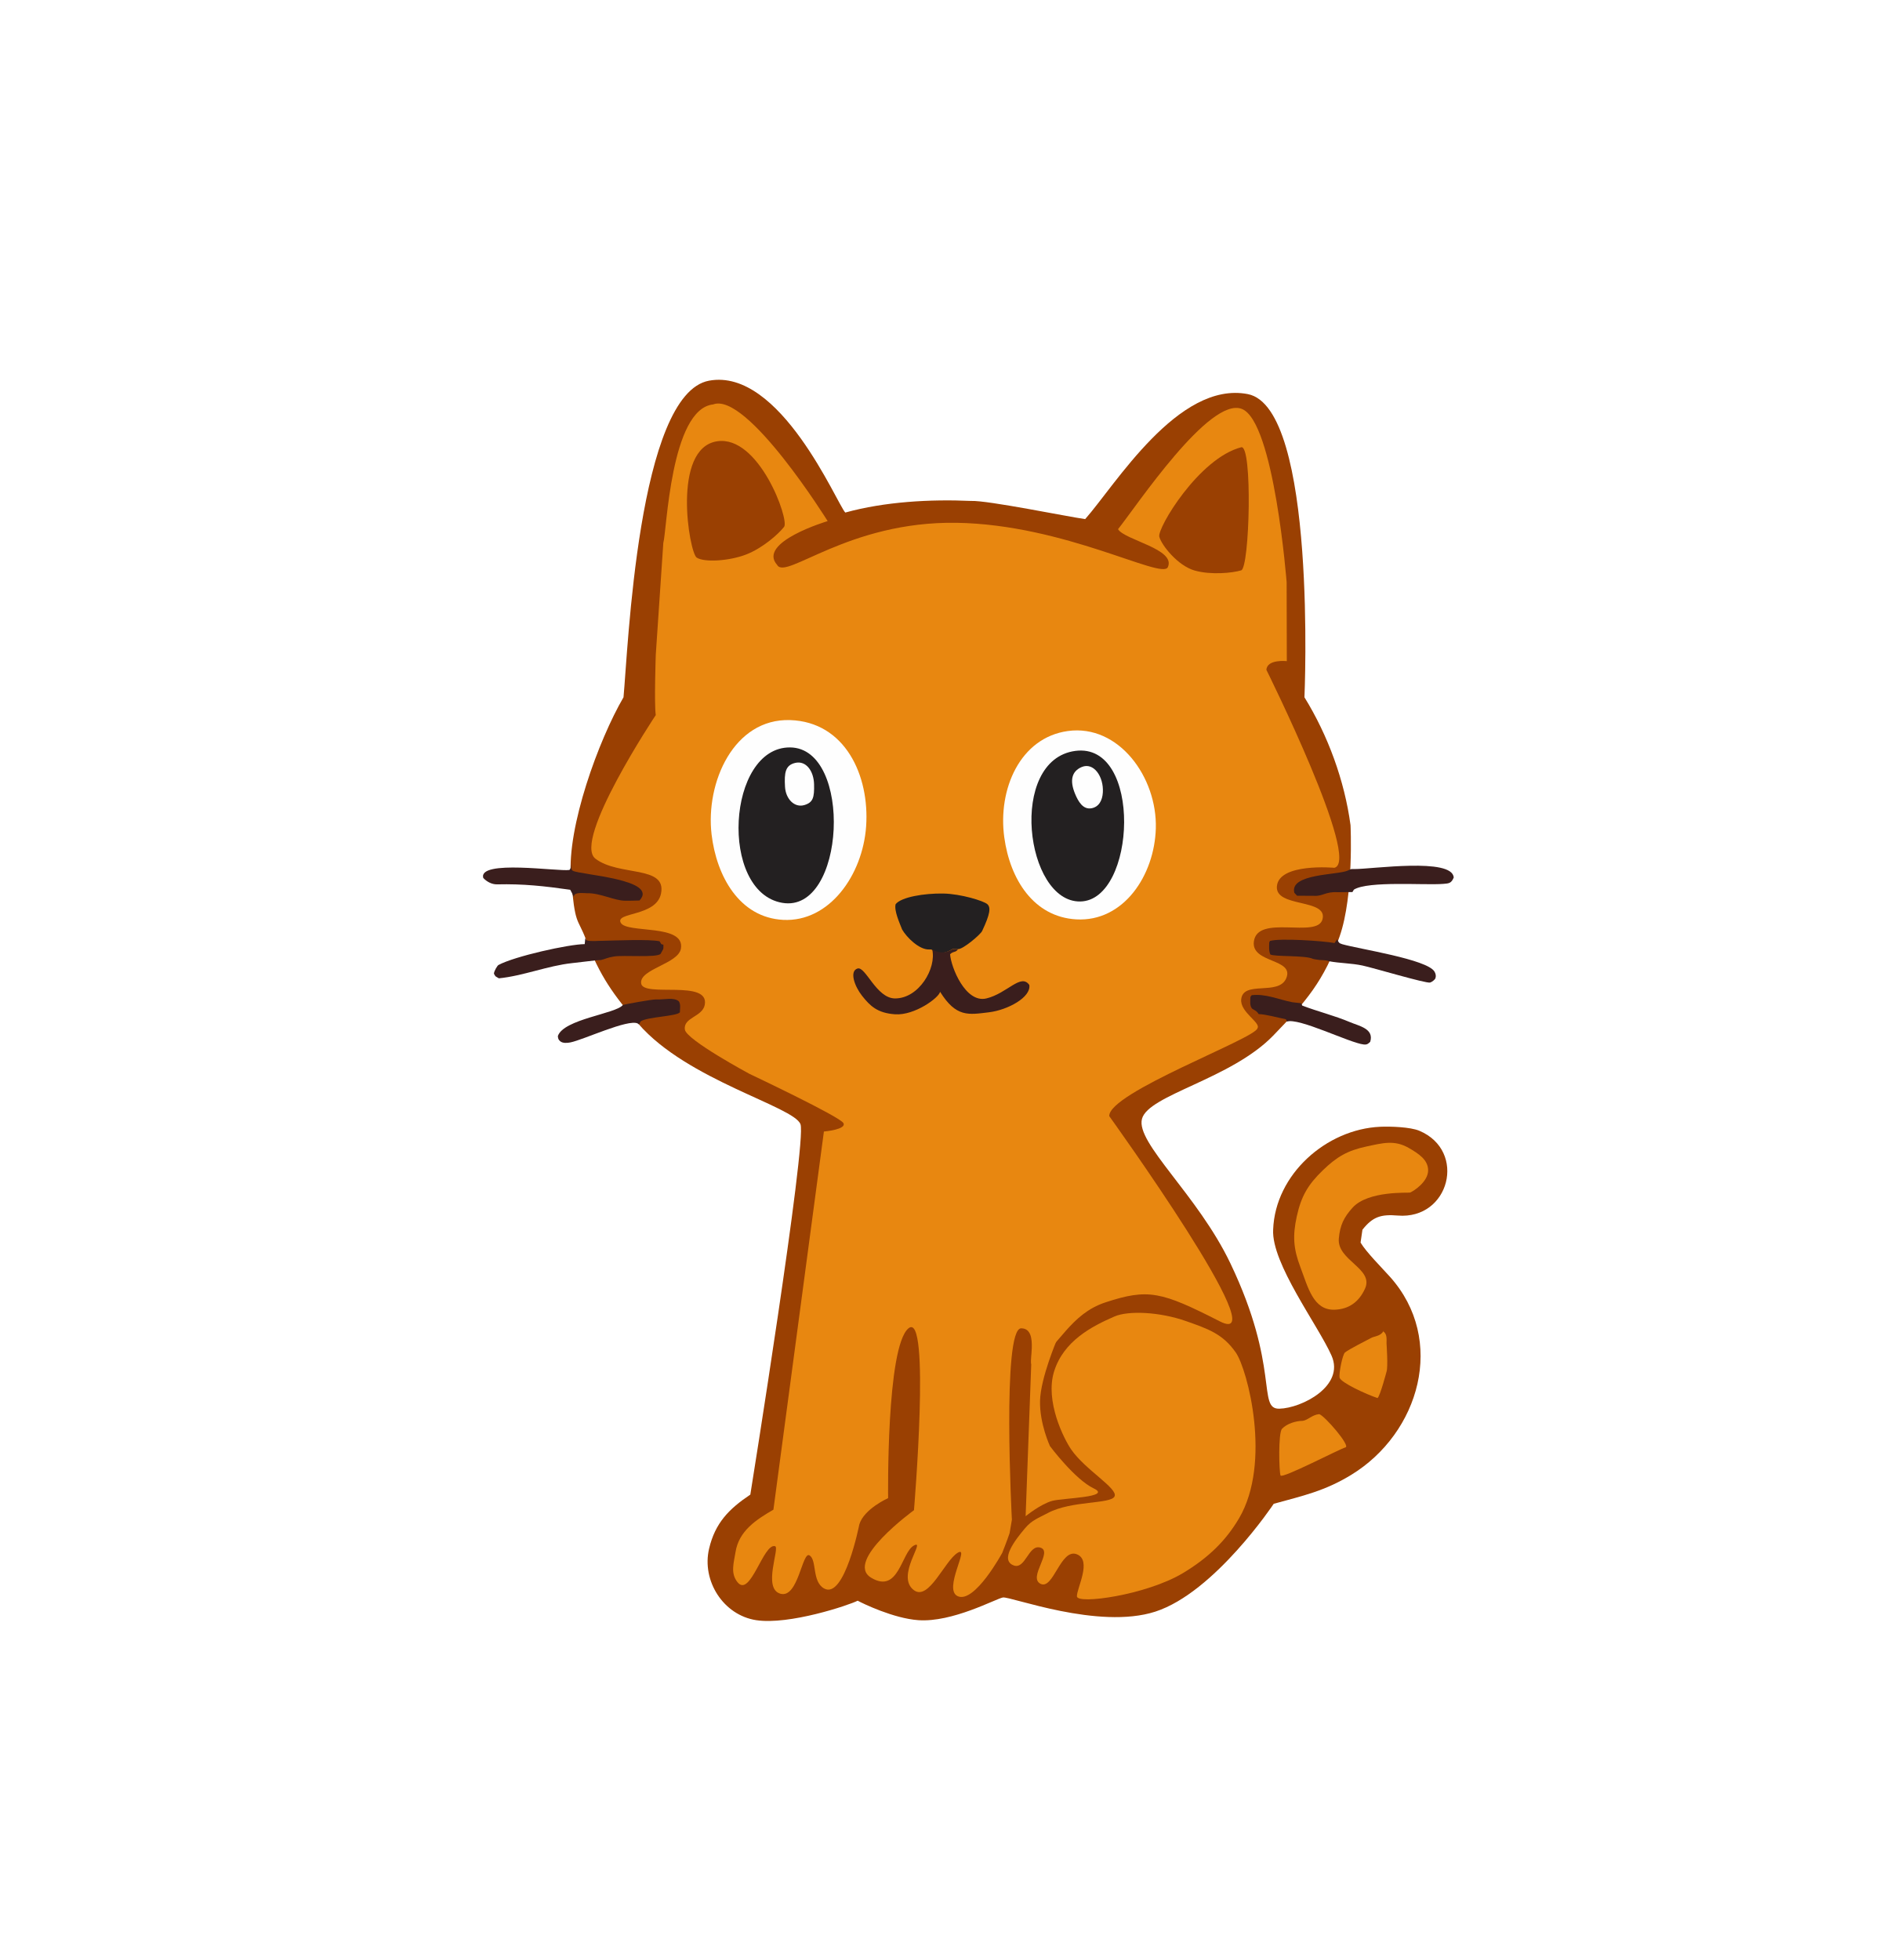
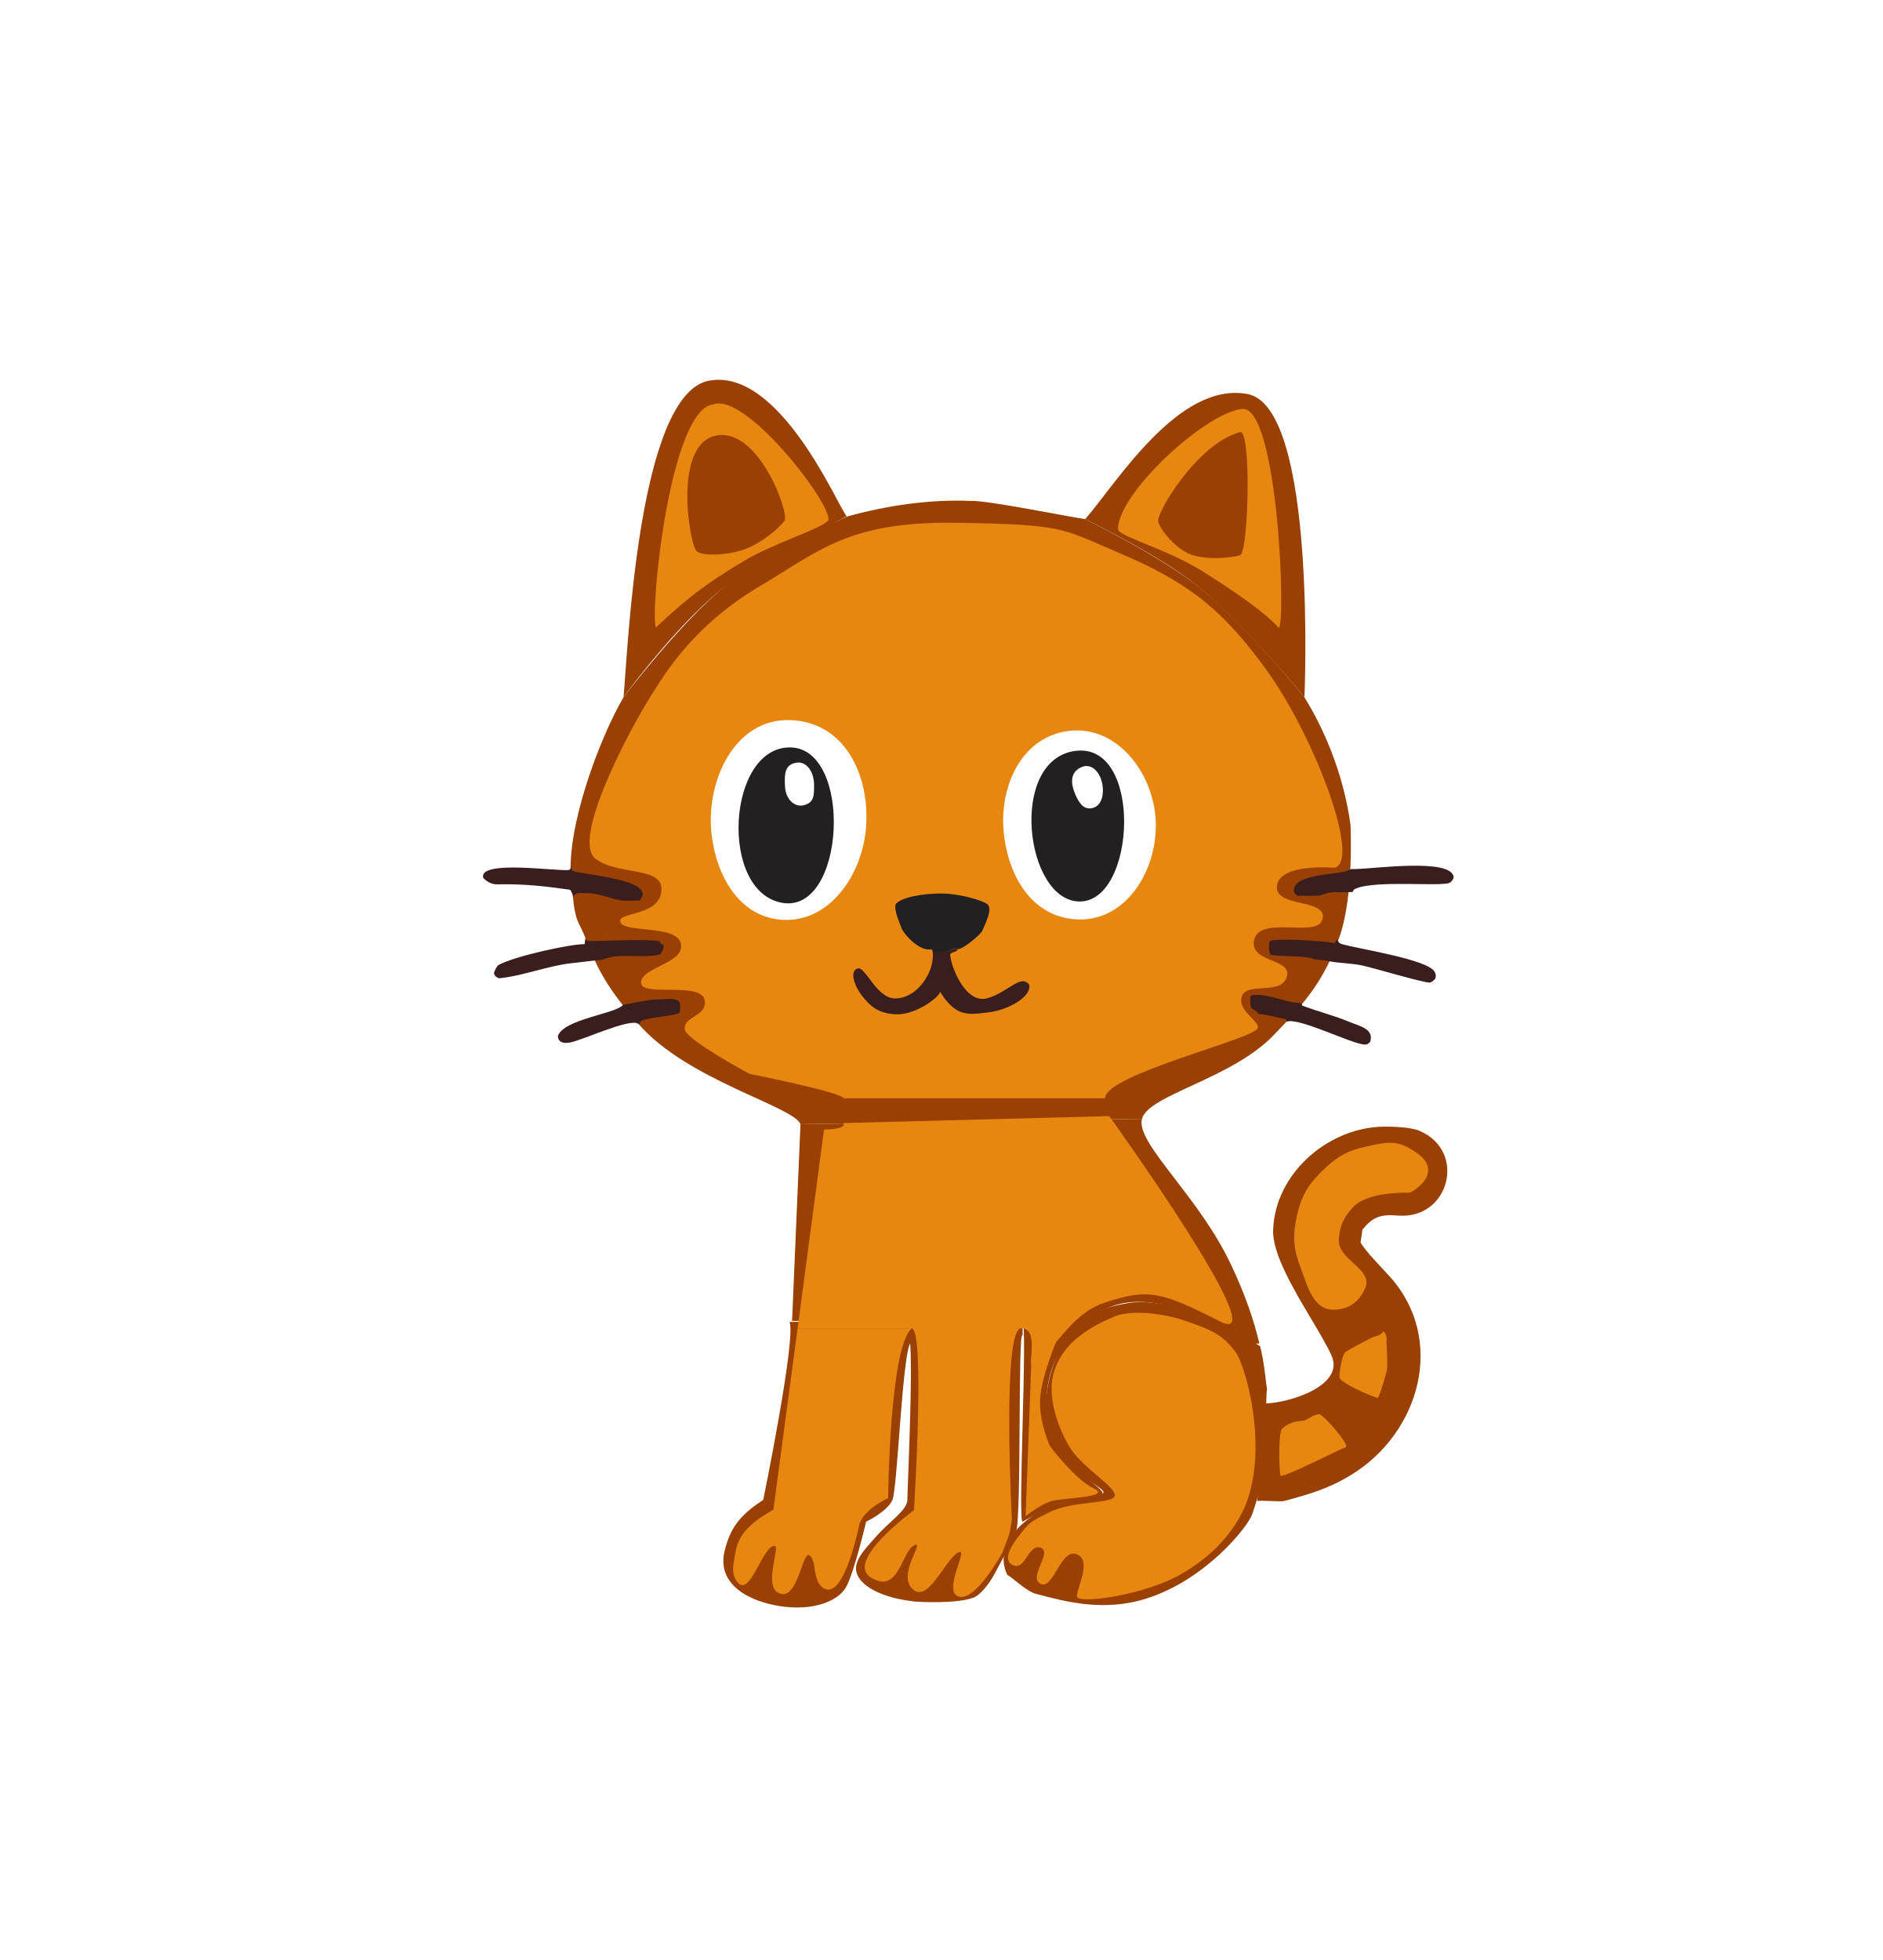
<svg xmlns="http://www.w3.org/2000/svg" width="1894" height="1972" viewBox="0 0 1894 1972" fill="none">
-   <path d="M627.379 701.551C631.896 654.201 641.801 396.181 713.488 383C785.175 369.819 842.093 506.788 850.53 515.684C890.328 504.715 936.034 502.186 977 504C993.552 503.257 1074.54 519.902 1091.92 522.28C1121.99 488.366 1185.5 383 1255.5 396.5C1325.5 410 1312.55 701.551 1312.55 701.551C1336.22 739.914 1352.87 785.282 1358.92 830.244C1358.92 830.244 1362.41 900.586 1348 942C1332.55 986.383 1313.78 1008.27 1281.06 1042C1238.55 1085.81 1155.5 1101.5 1149.07 1125.72C1142.63 1149.94 1205 1202 1238 1271C1288.16 1375.89 1264.76 1417.85 1287.29 1417.32C1309.82 1416.79 1353.33 1394.5 1339.82 1363.94C1326.31 1333.38 1279.15 1271.11 1281.06 1237.1C1283.13 1181.56 1334.55 1136.09 1388.74 1133.67C1398.97 1133.2 1419.05 1133.85 1428.18 1137.7C1476.24 1157.99 1458.57 1227.28 1406.46 1222.99C1389.65 1221.61 1381.32 1224.06 1370.9 1237.26L1369.02 1250.18C1374.52 1259.59 1390.8 1275.89 1398.59 1284.59C1455.55 1348.24 1428.33 1441.89 1359.59 1483.91C1332.9 1500.22 1310.99 1504.91 1281.63 1513.01C1281.63 1513.01 1222.36 1602.11 1162.5 1621.5C1105.27 1640.03 1016.42 1605.89 1009.11 1607.26C1001.8 1608.64 958.326 1632.53 924 1630.09C899.042 1628.32 867.844 1613.16 863 1610.5C854.624 1614.87 794.024 1635.2 760.869 1630.09C727.714 1624.99 705.914 1590.38 713.488 1558.19C719.592 1532.24 733.517 1518.12 754.984 1503.76C754.984 1503.76 812 1149 805.455 1131.12C798.91 1113.25 691.416 1086.82 642.439 1030.17C616.973 1000.72 603.557 981.943 589.736 945.544C580.744 921.865 578.676 932.676 574.5 882.5C570.324 832.324 602.315 744.537 627.379 701.551Z" fill="#9A4002" />
-   <path d="M1345.43 945C1346.98 947.952 1347.11 948.982 1350.48 949.957C1367.29 954.824 1436.22 965.16 1443.4 977.562C1444.6 979.632 1445.11 981.731 1444.4 984.071C1443.87 985.795 1440.66 988.144 1438.96 988.568C1434.79 989.608 1381.91 973.778 1370.92 971.438C1359.76 969.06 1348.3 969.195 1337.15 967.105C1334.6 965.969 1330.93 966.036 1328.02 965.882C1326.65 965.719 1321.94 965.122 1321.04 964.698C1313.37 960.988 1282.33 962.753 1278.21 960.295C1276.57 956.302 1277.05 952.743 1277.12 948.356L1277.79 946.71C1287.53 943.74 1331.41 946.626 1342.8 948.809L1345.43 945Z" fill="#3A1E1D" />
-   <path d="M588.899 944L590.252 946.072C594.927 947.449 601.231 946.46 606.341 946.54C618.564 946.275 653.312 944.798 663.591 947.006C665.992 950.4 664.564 949.806 667.52 950.474C667.588 955.964 667.698 954.039 664.615 959.805C660.068 963.712 627.416 960.751 617.673 962.374C610.394 963.587 609.668 964.762 604.736 965.888L599.233 966.264C591.381 967.14 583.515 968.161 575.667 969.008C550.963 971.666 526.508 981.882 501.979 984.309C498.221 982.017 498.829 983.095 497 979.667C497.143 976.711 500.584 971.444 501.49 970.944C517.608 962.162 572.487 949.977 588.343 949.895L588.899 944Z" fill="#3A1E1D" />
-   <path d="M1362.98 874.365C1380.29 874.49 1461.46 862.555 1462.76 882.905C1460.29 888.811 1457.93 888.826 1452.26 889.295C1433.8 890.821 1376.76 886.082 1362.31 895.066L1360.82 897.526L1345.91 897.658C1333.56 896.988 1331.03 901.899 1322.06 901.31L1305.14 901.208L1302.38 898.298C1297.24 878.817 1346.16 880.512 1356.17 875.899C1359.72 874.269 1358.31 874.311 1362.98 874.365Z" fill="#3A1E1D" />
-   <path d="M574.445 869C574.663 870.984 574.412 874.99 576.301 876.068C583.514 880.182 663.479 884.604 643.46 906C638.826 906.273 633.616 906.183 628.926 906.216C618.198 906.234 603.817 898.294 590.453 898.687C586.34 898.586 581.202 897.754 578.142 900.075L577.147 902.275C576.334 899.8 575.001 897.532 573.779 895.219C547.63 891.515 526.825 889.168 500.141 889.777C494.997 889.895 489.805 887.142 486.254 883.344C480.893 864.546 562 877.079 572.971 875.287C574.78 873.333 574.189 872.417 574.445 869Z" fill="#3A1E1D" />
-   <path d="M1258.2 1002.95L1259.43 1001.31C1273.5 999.565 1286.51 1005.68 1300.38 1008.37C1302.51 1008.77 1308.22 1009.09 1309.4 1009.47L1310.3 1011.72C1325.93 1017.73 1342.84 1021.81 1358.38 1028.41C1367.47 1032.28 1382.85 1034.94 1378.72 1048.2C1376.69 1050.17 1375.56 1051.21 1372.24 1050.88C1358.34 1049.48 1306.36 1023.39 1294.74 1027.92C1294.55 1026.44 1294.76 1027.28 1293.87 1025.5C1286.44 1024.02 1272.98 1020.35 1266.52 1020.31C1264.71 1017.56 1264 1017.35 1261.19 1015.61L1259.76 1014.73C1257.3 1011.49 1258.1 1007.34 1258.2 1002.95Z" fill="#3A1E1D" />
-   <path d="M659.592 1005.57C668.753 1005.97 677.933 1002.99 683.081 1007.47C685.096 1010.65 684.147 1014.5 684.13 1018.5C681.124 1022.57 650.482 1023.13 644.621 1027.68C644.071 1028.7 643.52 1029.73 642.969 1030.75C642.545 1030.29 642.473 1030.16 641.751 1029.79C632.192 1024.87 587.106 1046.17 574.011 1048.78C570.867 1049.41 566.282 1049.86 563.656 1047.59C561.665 1045.87 561.61 1044.87 561.304 1042.44C567.028 1025.3 619.893 1019.98 626.691 1011.16C629.116 1010.29 656.133 1005.5 659.592 1005.57Z" fill="#3A1E1D" />
-   <path d="M667.435 546.219C670.896 535.05 674.64 411.451 717.578 406.905C751.64 393.951 832.801 524.292 832.801 524.292C832.801 524.292 761.417 545.482 782.008 568.422C790.64 583.951 853.5 524.292 962.5 526C1071.5 527.708 1169.13 583.529 1175.08 570.668C1183.54 552.351 1131.54 543.444 1124.98 532.428C1143.27 509.599 1217.14 398.451 1249.64 411.451C1282.14 424.451 1294.63 585.821 1294.63 585.821L1294.8 665.177C1294.8 665.177 1274.89 662.951 1274.27 673.951C1274.27 673.951 1370.14 866.951 1342.64 873.102C1342.64 873.102 1287.04 868.016 1284.84 891.617C1282.78 913.671 1336.43 903.607 1330.69 925C1325.4 944.724 1265.02 919.298 1261.64 947.451C1259.01 969.403 1303.01 964.198 1294.14 984.451C1286.37 1002.2 1250.91 986.08 1248.91 1005.45C1247.58 1018.43 1269.14 1028.95 1265.23 1034.6C1265.34 1034.57 1265.13 1034.63 1265.23 1034.6C1263.14 1044.95 1115.33 1099.25 1116.14 1122.95C1116.14 1122.95 1286.5 1359.54 1227.5 1329.5C1168.5 1299.46 1155.43 1296.19 1112.33 1310.34C1076.8 1322.01 1066 1354 1039.5 1372.5C1032.52 1377.37 1047 1336.45 1027.5 1336.45C1008 1336.45 1018.17 1529.07 1018.17 1529.07L1015.88 1542.5C1013.91 1548.56 1008.51 1562.28 1008.51 1562.28C1008.51 1562.28 980.691 1613.71 963.641 1605.95C948.544 1599.08 976.641 1554.45 963.641 1562.28C950.641 1570.11 934.641 1611.01 919.641 1599.95C900.574 1585.89 932.392 1548.17 919.641 1554.95C906.889 1561.73 904.438 1604.06 876.641 1587.42C848.843 1570.79 919.641 1519.45 919.641 1519.45C919.641 1519.45 936.641 1317.95 914.141 1336.45C891.641 1354.95 893.64 1507.29 893.64 1507.29C893.64 1507.29 869.207 1518.19 864.641 1533.84C864.641 1533.84 849.697 1609.87 829.141 1598.15C816.852 1591.14 822.141 1569.84 814.641 1564.95C807.141 1560.06 803.328 1608.74 785.141 1603.45C767.111 1598.21 784.934 1557.12 779.892 1555.66C768.141 1552.26 755.046 1607.82 742.141 1591.95C734.676 1582.78 738.471 1572.05 740.065 1561.73C743.386 1540.23 761.031 1528.88 778.218 1518.92L829.019 1138.45C829.019 1138.45 852.141 1136.45 848.641 1129.95C845.141 1123.45 754.141 1080.45 754.141 1080.45C754.141 1080.45 690.721 1046.33 689.141 1035.95C687.26 1023.59 706.831 1023.24 709.141 1010.95C714.012 985.039 647.141 1003.95 645.141 989.451C643.141 974.951 682.484 969.905 685.141 954.451C689.497 929.107 630.641 939.451 624.641 928.451C618.641 917.451 660.424 922.465 665.14 898.951C670.877 870.346 622.641 881.951 599.141 863.951C575.641 845.951 659.836 719.451 659.836 719.451C658.167 708.537 659.836 658.956 659.836 658.956C659.836 658.956 666.703 555.983 667.435 546.219Z" fill="#E88710" />
-   <path d="M716 839.5C709.829 787.145 738.463 722.712 795 724.5C850.32 726.25 875.134 780.261 871.5 831.5C868.026 880.478 834.472 927.934 788 925.5C743.847 923.188 720.932 881.348 716 839.5Z" fill="#FEFEFE" />
-   <path d="M795 752C858.5 752.5 851 919.306 787.135 908.369C723.27 897.432 731.5 751.5 795 752Z" fill="#232021" />
-   <path d="M800.146 767.573C811.017 765.008 818.768 775.681 819.12 788.975C819.476 802.483 818.077 807.347 809.437 809.969C799.419 813.009 790.599 803.871 789.888 791.627C789.058 777.367 790.207 769.918 800.146 767.573Z" fill="#FEFEFE" />
-   <path d="M1074.5 735.5C1125.59 728.466 1164.48 781.954 1163 833.5C1161.63 880.945 1130.39 927.673 1083 925C1040.14 922.582 1016.31 884.901 1010.5 842.365C1003.92 794.168 1026.31 742.136 1074.5 735.5Z" fill="#FEFEFE" />
-   <path d="M1082 755.501C1150 746.5 1143.3 906.018 1087 907.001C1031.6 907.968 1014 764.501 1082 755.501Z" fill="#232021" />
-   <path d="M1088.48 771.7C1100.45 766.665 1110.68 781.332 1109.7 797.306C1109.22 805.263 1105.78 811.888 1098.24 813.225C1089.78 814.724 1084.99 806.551 1081.74 798.681C1076.1 785.079 1078.47 775.91 1088.48 771.7Z" fill="#FEFEFE" />
-   <path d="M934.885 955.274C925.062 955.701 912.289 943.198 907.731 935.191C905.338 928.946 899.443 916.255 901.193 909.729C906.829 902.529 929.868 898.697 949 899C966.874 899.283 990 906.5 993.5 909.729C997 912.959 996.483 919.263 988.212 936.749C986.527 940.316 968.886 955.275 964.034 954.91L958.468 954.812C952.249 958.586 946.483 960.67 938.604 956.175C936.428 954.934 937.809 955.378 934.885 955.274Z" fill="#232021" />
-   <path d="M938 955.274C945.879 959.769 952.281 958.685 958.5 954.91L964.033 954.91C961.586 958.73 959.302 956.771 956.003 960.066C956.863 973.097 971.5 1009.59 992.5 1004.55C1013.5 999.5 1027.19 978.971 1035.7 990.969C1037.71 1003.32 1014.05 1016.2 995 1018.5C974.356 1020.99 962.103 1023.72 945.921 997.853C946.034 998.181 945.807 997.526 945.921 997.853C944.89 1003.77 920.365 1021.85 900.64 1020.5C882.841 1019.28 875.512 1012.1 867.5 1002C859.792 992.285 854.481 977.061 862.846 974.445C870.948 971.912 881.772 1004.54 900.64 1004.55C924.787 1004.55 942.456 974.041 938 955.274Z" fill="#3A1E1D" />
-   <path d="M1121.5 1505.5C1125 1497.5 1092.18 1479.04 1077.91 1458.45C1070.63 1447.95 1051.29 1409.83 1060.65 1379.82C1070.22 1349.16 1098.56 1334.44 1121.5 1324.5C1135.39 1318.48 1166.93 1319.83 1193.5 1329.23C1215.31 1336.94 1230.38 1341.89 1243.54 1360.9C1255.25 1377.81 1279.76 1471.43 1246.78 1527.54C1233.96 1549.37 1216.58 1567.02 1190 1582.9C1153.49 1604.71 1083.59 1614.61 1083.59 1606.06C1083.59 1597.5 1098.9 1569.95 1083.59 1563.81C1067.2 1557.25 1060 1600 1047 1593.5C1034 1587 1060.3 1560.57 1046.5 1557C1034.87 1553.99 1031.72 1579.37 1020 1575C1005.65 1569.65 1021.6 1549.19 1031.5 1537.5C1038.45 1529.3 1044.94 1527.31 1054.42 1522.25C1078.24 1509.54 1118 1513.5 1121.5 1505.5Z" fill="#E88710" />
-   <path d="M1375 1153.5C1391.24 1150.04 1403.09 1146.68 1417.48 1154.96C1427.58 1160.77 1437 1167 1437 1177.5C1437 1189 1422.5 1198.41 1418.83 1199.86C1417.48 1200.39 1376.67 1197.73 1361 1215.04C1352.1 1224.87 1348.35 1232.83 1347.14 1246.04C1345.12 1268.18 1382.65 1276.24 1373.5 1296.5C1367.49 1309.81 1357.3 1317.33 1342.7 1317.73C1321.33 1318.3 1316.09 1294.98 1308.5 1275C1301.38 1256.25 1300.55 1243.36 1304.85 1223.78C1309.31 1203.5 1316.09 1191.94 1331 1177.5C1345.06 1163.88 1355.86 1157.58 1375 1153.5Z" fill="#E88710" />
-   <path d="M1310.68 1429.55C1315.98 1428.95 1320.27 1423.4 1327.44 1422.79C1332.92 1424.45 1359.31 1454.92 1353.81 1456.27C1348.31 1457.63 1289.99 1488.11 1288.5 1484.52C1287.01 1480.92 1286.05 1441.65 1289.99 1437.52C1294.88 1432.37 1303.76 1429.6 1310.68 1429.55Z" fill="#E88710" />
-   <path d="M1395.14 1380.08C1395.14 1380.08 1388.81 1404.23 1386.12 1406.62C1375.37 1403.11 1348.84 1391 1347.87 1385.96C1347.12 1382.07 1350.75 1362.72 1353.43 1360.66C1357.98 1357.18 1374.14 1349.06 1379.93 1346.01C1383.36 1344.21 1388.5 1344.52 1391.91 1339.62C1390.37 1339.99 1392.64 1338.56 1391.91 1339.62C1395.83 1342.12 1395.17 1347.61 1395.15 1351.76C1395.15 1351.76 1396.82 1375.7 1395.14 1380.08Z" fill="#E88710" />
-   <path d="M1038 1363C1038 1363 1046.5 1357.5 1063.5 1348C1063.5 1348 1047 1386.5 1046.5 1409.5C1046 1432.5 1056.5 1455 1056.5 1455C1056.5 1455 1081.5 1488.5 1100.5 1497.5C1119.5 1506.5 1070.15 1507.11 1059 1510C1047.23 1513.05 1032 1525.5 1032 1525.5L1038 1363Z" fill="#E88710" />
-   <path d="M721.5 444C763.694 437.48 794.353 523 789 530C783.647 537 767.5 551.5 750.5 558C733.5 564.5 708.5 566 701 561C693.5 556 675.657 451.084 721.5 444Z" fill="#9A4002" />
-   <path d="M1248.9 450C1260.5 447 1257.47 571.273 1248.9 573.847C1240.32 576.421 1218.83 578.75 1202.01 574C1185.2 569.251 1168.71 548.559 1166.5 540C1164.29 531.441 1206.32 461.007 1248.9 450Z" fill="#9A4002" />
+   <g id="Gato [Vectorized]">
+     <path id="Borde cabeza" d="M642.439 1030.17C616.973 1000.72 603.557 981.943 589.736 945.544C580.744 921.865 578.676 932.676 574.5 882.5C570.324 832.324 602.315 744.537 627.379 701.551C627.379 701.551 684.012 626.647 731 588.5C772.517 554.795 853 519.5 853 519.5C892.798 508.532 936.034 502.186 977 504C993.552 503.257 1074.54 519.902 1091.92 522.28C1091.92 522.28 1161.66 556.56 1201 586.5C1250.8 624.404 1312.55 701.551 1312.55 701.551C1336.22 739.914 1352.87 785.283 1358.92 830.244C1358.92 830.244 1362.41 900.586 1348 942C1332.55 986.383 1313.78 1008.27 1281.06 1042C1238.55 1085.81 1155.5 1101.5 1149.07 1125.72L805.455 1131.12C798.91 1113.25 691.416 1086.82 642.439 1030.17Z" fill="#9A4002" />
+     <path id="Bigote 2 left" d="M1345.43 945C1346.98 947.952 1347.11 948.982 1350.48 949.957C1367.29 954.824 1436.22 965.16 1443.4 977.562C1444.6 979.632 1445.11 981.731 1444.4 984.071C1443.87 985.795 1440.66 988.144 1438.96 988.568C1434.79 989.608 1381.91 973.778 1370.92 971.438C1359.76 969.06 1348.3 969.195 1337.15 967.105C1334.6 965.969 1330.93 966.036 1328.02 965.882C1326.65 965.719 1321.94 965.122 1321.04 964.698C1313.37 960.988 1282.33 962.753 1278.21 960.295C1276.57 956.302 1277.05 952.743 1277.12 948.356L1277.79 946.71C1287.53 943.74 1331.41 946.626 1342.8 948.809L1345.43 945Z" fill="#3A1E1D" />
+     <path id="Bigote 2 right" d="M588.899 944L590.252 946.072C594.927 947.449 601.231 946.46 606.341 946.54C618.564 946.275 653.312 944.798 663.591 947.006C665.992 950.4 664.564 949.806 667.52 950.474C667.588 955.964 667.698 954.039 664.615 959.805C660.068 963.712 627.416 960.751 617.673 962.374C610.394 963.587 609.668 964.762 604.736 965.888L599.233 966.264C591.381 967.14 583.515 968.161 575.667 969.008C550.963 971.666 526.508 981.882 501.979 984.309C498.221 982.017 498.829 983.095 497 979.667C497.143 976.711 500.584 971.444 501.49 970.944C517.608 962.162 572.487 949.977 588.343 949.895L588.899 944Z" fill="#3A1E1D" />
+     <path id="Bigote 1 left" d="M1362.98 874.365C1380.29 874.49 1461.46 862.555 1462.76 882.905C1460.29 888.811 1457.93 888.826 1452.26 889.295C1433.8 890.821 1376.76 886.082 1362.31 895.066L1360.82 897.526L1345.91 897.658C1333.56 896.988 1331.03 901.899 1322.06 901.31L1305.14 901.208L1302.38 898.298C1297.24 878.817 1346.16 880.512 1356.17 875.899C1359.72 874.269 1358.31 874.311 1362.98 874.365Z" fill="#3A1E1D" />
+     <path id="Bigote 1 right" d="M574.445 869C574.663 870.984 574.412 874.99 576.301 876.068C583.514 880.182 663.479 884.604 643.46 906C638.826 906.273 633.616 906.183 628.926 906.216C618.198 906.234 603.817 898.294 590.453 898.687C586.34 898.586 581.202 897.754 578.142 900.075L577.147 902.275C576.334 899.8 575.001 897.532 573.779 895.219C547.63 891.515 526.825 889.168 500.141 889.777C494.997 889.895 489.805 887.142 486.254 883.344C480.893 864.546 562 877.079 572.971 875.287C574.78 873.333 574.189 872.417 574.445 869Z" fill="#3A1E1D" />
+     <path id="Bigote 3 Left" d="M1258.2 1002.95L1259.43 1001.31C1273.5 999.565 1286.51 1005.68 1300.38 1008.37C1302.51 1008.77 1308.22 1009.09 1309.4 1009.47L1310.3 1011.72C1325.93 1017.73 1342.84 1021.81 1358.38 1028.41C1367.47 1032.28 1382.85 1034.94 1378.72 1048.2C1376.69 1050.17 1375.56 1051.21 1372.24 1050.88C1358.34 1049.48 1306.36 1023.39 1294.74 1027.92C1294.55 1026.44 1294.76 1027.28 1293.87 1025.5C1286.44 1024.02 1272.98 1020.35 1266.52 1020.31C1264.71 1017.56 1264 1017.35 1261.19 1015.61L1259.76 1014.73C1257.3 1011.49 1258.1 1007.34 1258.2 1002.95Z" fill="#3A1E1D" />
+     <path id="Bigote 3 right" d="M659.592 1005.57C668.753 1005.97 677.933 1002.99 683.081 1007.47C685.096 1010.65 684.147 1014.5 684.13 1018.5C681.124 1022.57 650.482 1023.13 644.621 1027.68C644.071 1028.7 643.52 1029.73 642.969 1030.75C642.545 1030.29 642.473 1030.16 641.751 1029.79C632.192 1024.87 587.106 1046.17 574.011 1048.78C570.867 1049.41 566.282 1049.86 563.656 1047.59C561.665 1045.87 561.61 1044.87 561.304 1042.44C567.028 1025.3 619.893 1019.98 626.691 1011.16C629.116 1010.29 656.133 1005.5 659.592 1005.57Z" fill="#3A1E1D" />
+     <path id="Cabeza" d="M765 589.5C823.638 554.871 853.5 524.292 962.5 526C1071.5 527.708 1067.6 531.44 1126.5 556.5C1195.59 585.896 1230.2 613.153 1274.27 673.951C1322.52 740.533 1370.14 866.951 1342.64 873.102C1342.64 873.102 1287.04 868.016 1284.84 891.617C1282.78 913.671 1336.43 903.607 1330.69 925C1325.4 944.724 1265.02 919.298 1261.64 947.451C1259.01 969.403 1303.01 964.197 1294.14 984.451C1286.37 1002.2 1250.91 986.08 1248.91 1005.45C1247.58 1018.43 1269.14 1028.95 1265.23 1034.6C1263.14 1044.95 1111.19 1081.3 1112 1105H849C845.5 1098.5 754.141 1080.45 754.141 1080.45C754.141 1080.45 690.721 1046.33 689.141 1035.95C687.259 1023.59 706.831 1023.24 709.141 1010.95C714.012 985.039 647.141 1003.95 645.141 989.451C643.141 974.951 682.484 969.905 685.141 954.451C689.497 929.107 630.641 939.451 624.641 928.451C618.641 917.451 660.424 922.465 665.14 898.951C670.877 870.346 622.641 881.951 599.141 863.951C575.641 845.951 628.149 743.549 653.5 702.5C669.527 676.549 698.355 628.858 765 589.5Z" fill="#E88710" />
+     <path id="nose" d="M934.885 955.274C925.062 955.701 912.289 943.198 907.731 935.191C905.338 928.946 899.443 916.255 901.193 909.729C906.829 902.529 929.868 898.697 949 899C966.874 899.283 990 906.5 993.5 909.729C997 912.959 996.483 919.263 988.212 936.749C986.527 940.316 968.886 955.275 964.034 954.91L958.468 954.812C952.249 958.586 946.483 960.67 938.604 956.175C936.428 954.934 937.809 955.378 934.885 955.274Z" fill="#232021" />
+     <path id="boca" d="M938 955.274C945.879 959.769 952.281 958.685 958.5 954.91L964.033 954.91C961.586 958.73 959.302 956.771 956.003 960.066C956.863 973.097 971.5 1009.59 992.5 1004.55C1013.5 999.5 1027.19 978.971 1035.7 990.969C1037.71 1003.32 1014.05 1016.2 995 1018.5C974.356 1020.99 962.103 1023.72 945.921 997.853C945.807 997.526 946.034 998.181 945.921 997.853C944.89 1003.77 920.365 1021.85 900.64 1020.5C882.841 1019.28 875.512 1012.1 867.5 1002C859.792 992.285 854.481 977.061 862.846 974.445C870.948 971.912 881.772 1004.54 900.64 1004.55C924.787 1004.55 942.456 974.041 938 955.274Z" fill="#3A1E1D" />
+     <g id="Ojo Derecho">
+       <path id="right_sclera" d="M716 839.5C709.829 787.145 738.463 722.712 795 724.5C850.32 726.25 875.134 780.261 871.5 831.5C868.026 880.478 834.472 927.934 788 925.5C743.847 923.188 720.932 881.348 716 839.5Z" fill="#FEFEFE" />
+       <path id="right_pupil" d="M795 752C858.5 752.5 851 919.306 787.135 908.369C723.27 897.432 731.5 751.5 795 752Z" fill="#232021" />
+       <path id="right_highlight" d="M800.146 767.573C811.017 765.008 818.768 775.681 819.12 788.975C819.476 802.483 818.077 807.347 809.437 809.969C799.419 813.009 790.599 803.871 789.888 791.627C789.058 777.367 790.207 769.918 800.146 767.573Z" fill="#FEFEFE" />
+     </g>
+     <g id="Ojo Izquierdo">
+       <path id="left_sclera" d="M1074.5 735.5C1125.59 728.466 1164.48 781.954 1163 833.5C1161.63 880.945 1130.39 927.673 1083 925C1040.14 922.582 1016.31 884.901 1010.5 842.365C1003.92 794.168 1026.31 742.136 1074.5 735.5Z" fill="#FEFEFE" />
+       <path id="left_pupil" d="M1082 755.501C1150 746.5 1143.3 906.018 1087 907.001C1031.6 907.968 1014 764.501 1082 755.501Z" fill="#232021" />
+       <path id="left_highlight" d="M1088.48 771.7C1100.45 766.665 1110.68 781.332 1109.7 797.306C1109.22 805.263 1105.78 811.888 1098.24 813.225C1089.78 814.724 1084.99 806.551 1081.74 798.681C1076.1 785.079 1078.47 775.91 1088.48 771.7Z" fill="#FEFEFE" />
+     </g>
+     <g id="Cola">
+       <path id="Bordes cola" fill-rule="evenodd" clip-rule="evenodd" d="M1428.18 1137.7C1476.24 1157.99 1458.57 1227.28 1406.46 1222.99C1389.65 1221.61 1381.32 1224.06 1370.9 1237.26L1369.02 1250.18C1373.18 1257.3 1383.51 1268.36 1391.66 1277.09L1391.68 1277.1C1394.3 1279.91 1396.69 1282.47 1398.59 1284.59C1455.55 1348.24 1428.33 1441.89 1359.59 1483.91C1336.07 1498.28 1316.27 1503.63 1291.8 1510.24C1288.5 1511.13 1268.49 1509.28 1265 1510.24L1274 1412C1296.53 1411.47 1353.33 1394.5 1339.82 1363.94C1335.57 1354.33 1328 1341.59 1319.67 1327.57C1301.51 1297.01 1279.75 1260.42 1281.06 1237.1C1283.13 1181.56 1334.55 1136.09 1388.74 1133.67C1398.97 1133.2 1419.05 1133.85 1428.18 1137.7Z" fill="#9A4002" />
+       <path id="Parte 3 de la cola" d="M1375 1153.5C1391.24 1150.04 1403.09 1146.68 1417.48 1154.96C1427.58 1160.77 1437 1167 1437 1177.5C1437 1189 1422.5 1198.41 1418.83 1199.86C1417.48 1200.39 1376.67 1197.73 1361 1215.04C1352.1 1224.87 1348.35 1232.83 1347.14 1246.04C1345.12 1268.18 1382.65 1276.24 1373.5 1296.5C1367.49 1309.81 1357.3 1317.33 1342.7 1317.73C1321.33 1318.3 1316.09 1294.98 1308.5 1275C1301.38 1256.25 1300.55 1243.36 1304.85 1223.78C1309.31 1203.5 1316.09 1191.94 1331 1177.5C1345.06 1163.88 1355.86 1157.58 1375 1153.5Z" fill="#E88710" />
+       <path id="Parte 1 de la cola" d="M1310.68 1429.55C1315.98 1428.95 1320.27 1423.4 1327.44 1422.79C1332.92 1424.45 1359.31 1454.92 1353.81 1456.27C1348.31 1457.63 1289.99 1488.11 1288.5 1484.52C1287.01 1480.92 1286.05 1441.65 1289.99 1437.52C1294.88 1432.37 1303.76 1429.6 1310.68 1429.55Z" fill="#E88710" />
+       <path id="Parte 2 de la cola" d="M1395.14 1380.08C1395.14 1380.08 1388.81 1404.23 1386.12 1406.62C1375.37 1403.11 1348.84 1391 1347.87 1385.96C1347.12 1382.07 1350.75 1362.72 1353.43 1360.66C1357.98 1357.18 1374.14 1349.06 1379.93 1346.01C1383.36 1344.21 1388.5 1344.52 1391.91 1339.62C1390.37 1339.99 1392.64 1338.56 1391.91 1339.62C1395.83 1342.12 1395.17 1347.61 1395.15 1351.76C1395.15 1351.76 1396.82 1375.7 1395.14 1380.08Z" fill="#E88710" />
+     </g>
+     <g id="Pata Adelante Izquierda">
+       <path id="Borde Pata Adelante Izquierda" d="M980.5 1607C963.709 1614.13 922.5 1611.5 922.5 1611.5C922.5 1611.5 885.5 1609 868.5 1592.5C851.5 1576 868.5 1561 881.5 1546C894.5 1531 913 1519.5 913 1509C913 1498.5 921 1333 913 1343.5L916.5 1330.5L1029 1332V1343.5C1024 1335.5 1028 1525.5 1022.5 1540C1017 1554.5 1007 1571.5 1001 1583C995 1594.5 985.849 1604.73 980.5 1607Z" fill="#9A4002" />
+       <path id="Pata Adelante Izquierda_2" d="M917.5 1336.45C904 1333.37 1027.5 1336.45 1027.5 1336.45C1008 1336.45 1018.17 1529.07 1018.17 1529.07L1015.88 1542.5C1013.91 1548.56 1008.51 1562.28 1008.51 1562.28C1008.51 1562.28 980.691 1613.71 963.64 1605.95C948.544 1599.08 976.64 1554.45 963.64 1562.28C950.64 1570.11 934.64 1611.01 919.64 1599.95C900.573 1585.89 932.392 1548.17 919.64 1554.95C906.889 1561.73 904.438 1604.06 876.64 1587.42C848.843 1570.79 919.64 1519.45 919.64 1519.45C919.64 1519.45 931 1339.53 917.5 1336.45Z" fill="#E88710" />
+     </g>
+     <g id="Pata Adelante Derecha">
+       <path id="Borde Pata Adelante Derecha" d="M768 1509C746.532 1523.36 735.105 1535.05 729 1561C721.426 1593.19 751.845 1610.9 785 1616C818.155 1621.1 843.5 1611 851.5 1596.5C859.5 1582 871.5 1531 871.5 1531C871.5 1531 893 1520.76 898 1509C903 1497.24 908 1362 916 1351.5V1330H794.5C801.045 1347.88 768 1509 768 1509Z" fill="#9A4002" />
+       <path id="Pata Adelante Derecha_2" d="M802.582 1336.45L917.5 1336.45C895 1354.95 893.64 1507.29 893.64 1507.29C893.64 1507.29 869.207 1518.19 864.641 1533.84C864.641 1533.84 849.697 1609.88 829.141 1598.15C816.852 1591.14 822.141 1569.84 814.641 1564.95C807.141 1560.06 803.328 1608.74 785.141 1603.45C767.111 1598.21 784.934 1557.12 779.892 1555.66C768.141 1552.26 755.046 1607.82 742.141 1591.95C734.676 1582.78 738.472 1572.05 740.065 1561.73C743.386 1540.23 761.031 1528.88 778.218 1518.92L802.582 1336.45Z" fill="#E88710" />
+     </g>
+     <g id="Pata Atras Izquierda">
+       <path id="Borde Pata Atras Izquierda" fill-rule="evenodd" clip-rule="evenodd" d="M1260 1523.5C1255.94 1535.5 1214.36 1588.62 1154.5 1608C1110.93 1622.11 1072.29 1611.54 1042 1603.5C1032.5 1600.98 1015.74 1584.67 1014 1585C1014 1585 997.952 1560.5 1029 1533C1060.05 1505.5 1095.5 1509.17 1109 1503C1122.5 1496.83 1030.24 1473.51 1057.5 1381.5C1069.88 1339.72 1088.5 1318.5 1135.5 1311C1188.61 1302.53 1268 1354.5 1268 1354.5C1271.93 1371.25 1272.75 1381.53 1274.05 1391.64C1276.36 1409.57 1274.05 1378 1274.05 1426C1274.05 1474 1271.04 1490.87 1260 1523.5Z" fill="#9A4002" />
+       <path id="Pata Atras izquierda" d="M1121.5 1505.5C1125 1497.5 1092.18 1479.04 1077.91 1458.45C1070.63 1447.95 1051.29 1409.83 1060.65 1379.82C1070.22 1349.16 1098.56 1334.44 1121.5 1324.5C1135.39 1318.48 1166.93 1319.83 1193.5 1329.23C1215.31 1336.94 1230.38 1341.89 1243.54 1360.9C1255.25 1377.81 1279.76 1471.43 1246.78 1527.54C1233.96 1549.37 1216.58 1567.02 1190 1582.9C1153.49 1604.71 1083.59 1614.61 1083.59 1606.06C1083.59 1597.5 1098.9 1569.95 1083.59 1563.81C1067.2 1557.25 1060 1600 1047 1593.5C1034 1587 1060.3 1560.57 1046.5 1557C1034.87 1553.99 1031.72 1579.37 1020 1575C1005.65 1569.65 1021.6 1549.19 1031.5 1537.5C1038.45 1529.3 1044.94 1527.31 1054.42 1522.25C1078.24 1509.54 1118 1513.5 1121.5 1505.5Z" fill="#E88710" />
+     </g>
+     <g id="Cuerpo">
+       <path id="Borde Cuerpo" d="M1029 1329H797L805.455 1131.12L1149.07 1125.72C1145.67 1138.51 1161.45 1159.06 1181.97 1185.77C1200.31 1209.64 1222.43 1238.44 1238 1271C1253.67 1303.77 1262.16 1330.39 1267.12 1351.5C1267.12 1351.5 1258 1355 1234.5 1341C1211 1327 1157.25 1296.25 1113.5 1316.5C1074.03 1334.77 1053 1373.5 1053 1410C1053 1473 1120 1499.5 1108 1503.76C1096 1508.03 1080.38 1508.09 1064 1513.5C1049.41 1518.32 1034.14 1528.5 1029 1531C1023.86 1533.5 1034 1337 1029 1329Z" fill="#9A4002" />
+       <path id="Vector" d="M1038 1363C1038 1363 1046.5 1357.5 1063.5 1348C1063.5 1348 1047 1386.5 1046.5 1409.5C1046 1432.5 1056.5 1455 1056.5 1455C1056.5 1455 1081.5 1488.5 1100.5 1497.5C1119.5 1506.5 1070.15 1507.11 1059 1510C1047.23 1513.05 1032 1525.5 1032 1525.5L1038 1363Z" fill="#E88710" />
+       <path id="Cuerpo_2" d="M802.582 1336.45L829.141 1136.5C829.141 1136.5 852.141 1136.45 848.641 1129.95L1116.14 1122.95C1116.14 1122.95 1286.5 1359.54 1227.5 1329.5C1168.5 1299.46 1155.43 1296.19 1112.33 1310.34C1076.8 1322.01 1066 1354 1039.5 1372.5C1032.52 1377.37 1047 1336.45 1027.5 1336.45L802.582 1336.45Z" fill="#E88710" />
+     </g>
+     <g id="Oreja Izquierda">
+       <path id="Vector_2" d="M713.488 383C785.175 369.819 843.563 510.604 852 519.5C852 519.5 801 545.5 747 578C693 610.5 627.379 701.551 627.379 701.551C631.896 654.201 641.801 396.181 713.488 383Z" fill="#9A4002" />
+       <path id="Vector_3" d="M832.8 524.292C822.601 533.585 779.171 546.043 747.5 565C710.63 587.069 691.025 601.941 659.836 631.5C654 611 674.64 411.451 717.578 406.905C751.64 393.951 843 515 832.8 524.292Z" fill="#E88710" />
+       <path id="Rectangle 82" d="M721.863 438C764.057 431.48 794.716 517 789.363 524C784.01 531 767.863 545.5 750.863 552C733.863 558.5 708.863 560 701.363 555C693.863 550 676.02 445.084 721.863 438Z" fill="#9A4002" />
+     </g>
+     <g id="Oreja Derecha">
+       <path id="Vector_4" d="M1312.55 701.551C1312.55 701.551 1247.65 620.923 1195 582C1157.59 554.344 1091.92 522.279 1091.92 522.279C1121.99 488.365 1185.5 383 1255.5 396.5C1325.5 410 1312.55 701.551 1312.55 701.551Z" fill="#9A4002" />
+       <path id="Vector_5" d="M1286.5 631.5C1286.5 631.5 1274.5 615 1209.5 574.5C1173.5 552.069 1124.98 539.5 1124.98 532.428C1124.98 496 1212.78 415.403 1249.64 411.451C1286.5 407.5 1294.24 633.544 1286.5 631.5Z" fill="#E88710" />
+       <path id="Rectangle 83" d="M1247.77 434.781C1259.38 431.781 1256.35 556.054 1247.77 558.628C1239.2 561.202 1217.71 563.531 1200.89 558.781C1184.07 554.032 1167.58 533.34 1165.38 524.781C1163.17 516.222 1205.19 445.789 1247.77 434.781Z" fill="#9A4002" />
+     </g>
+   </g>
</svg>
